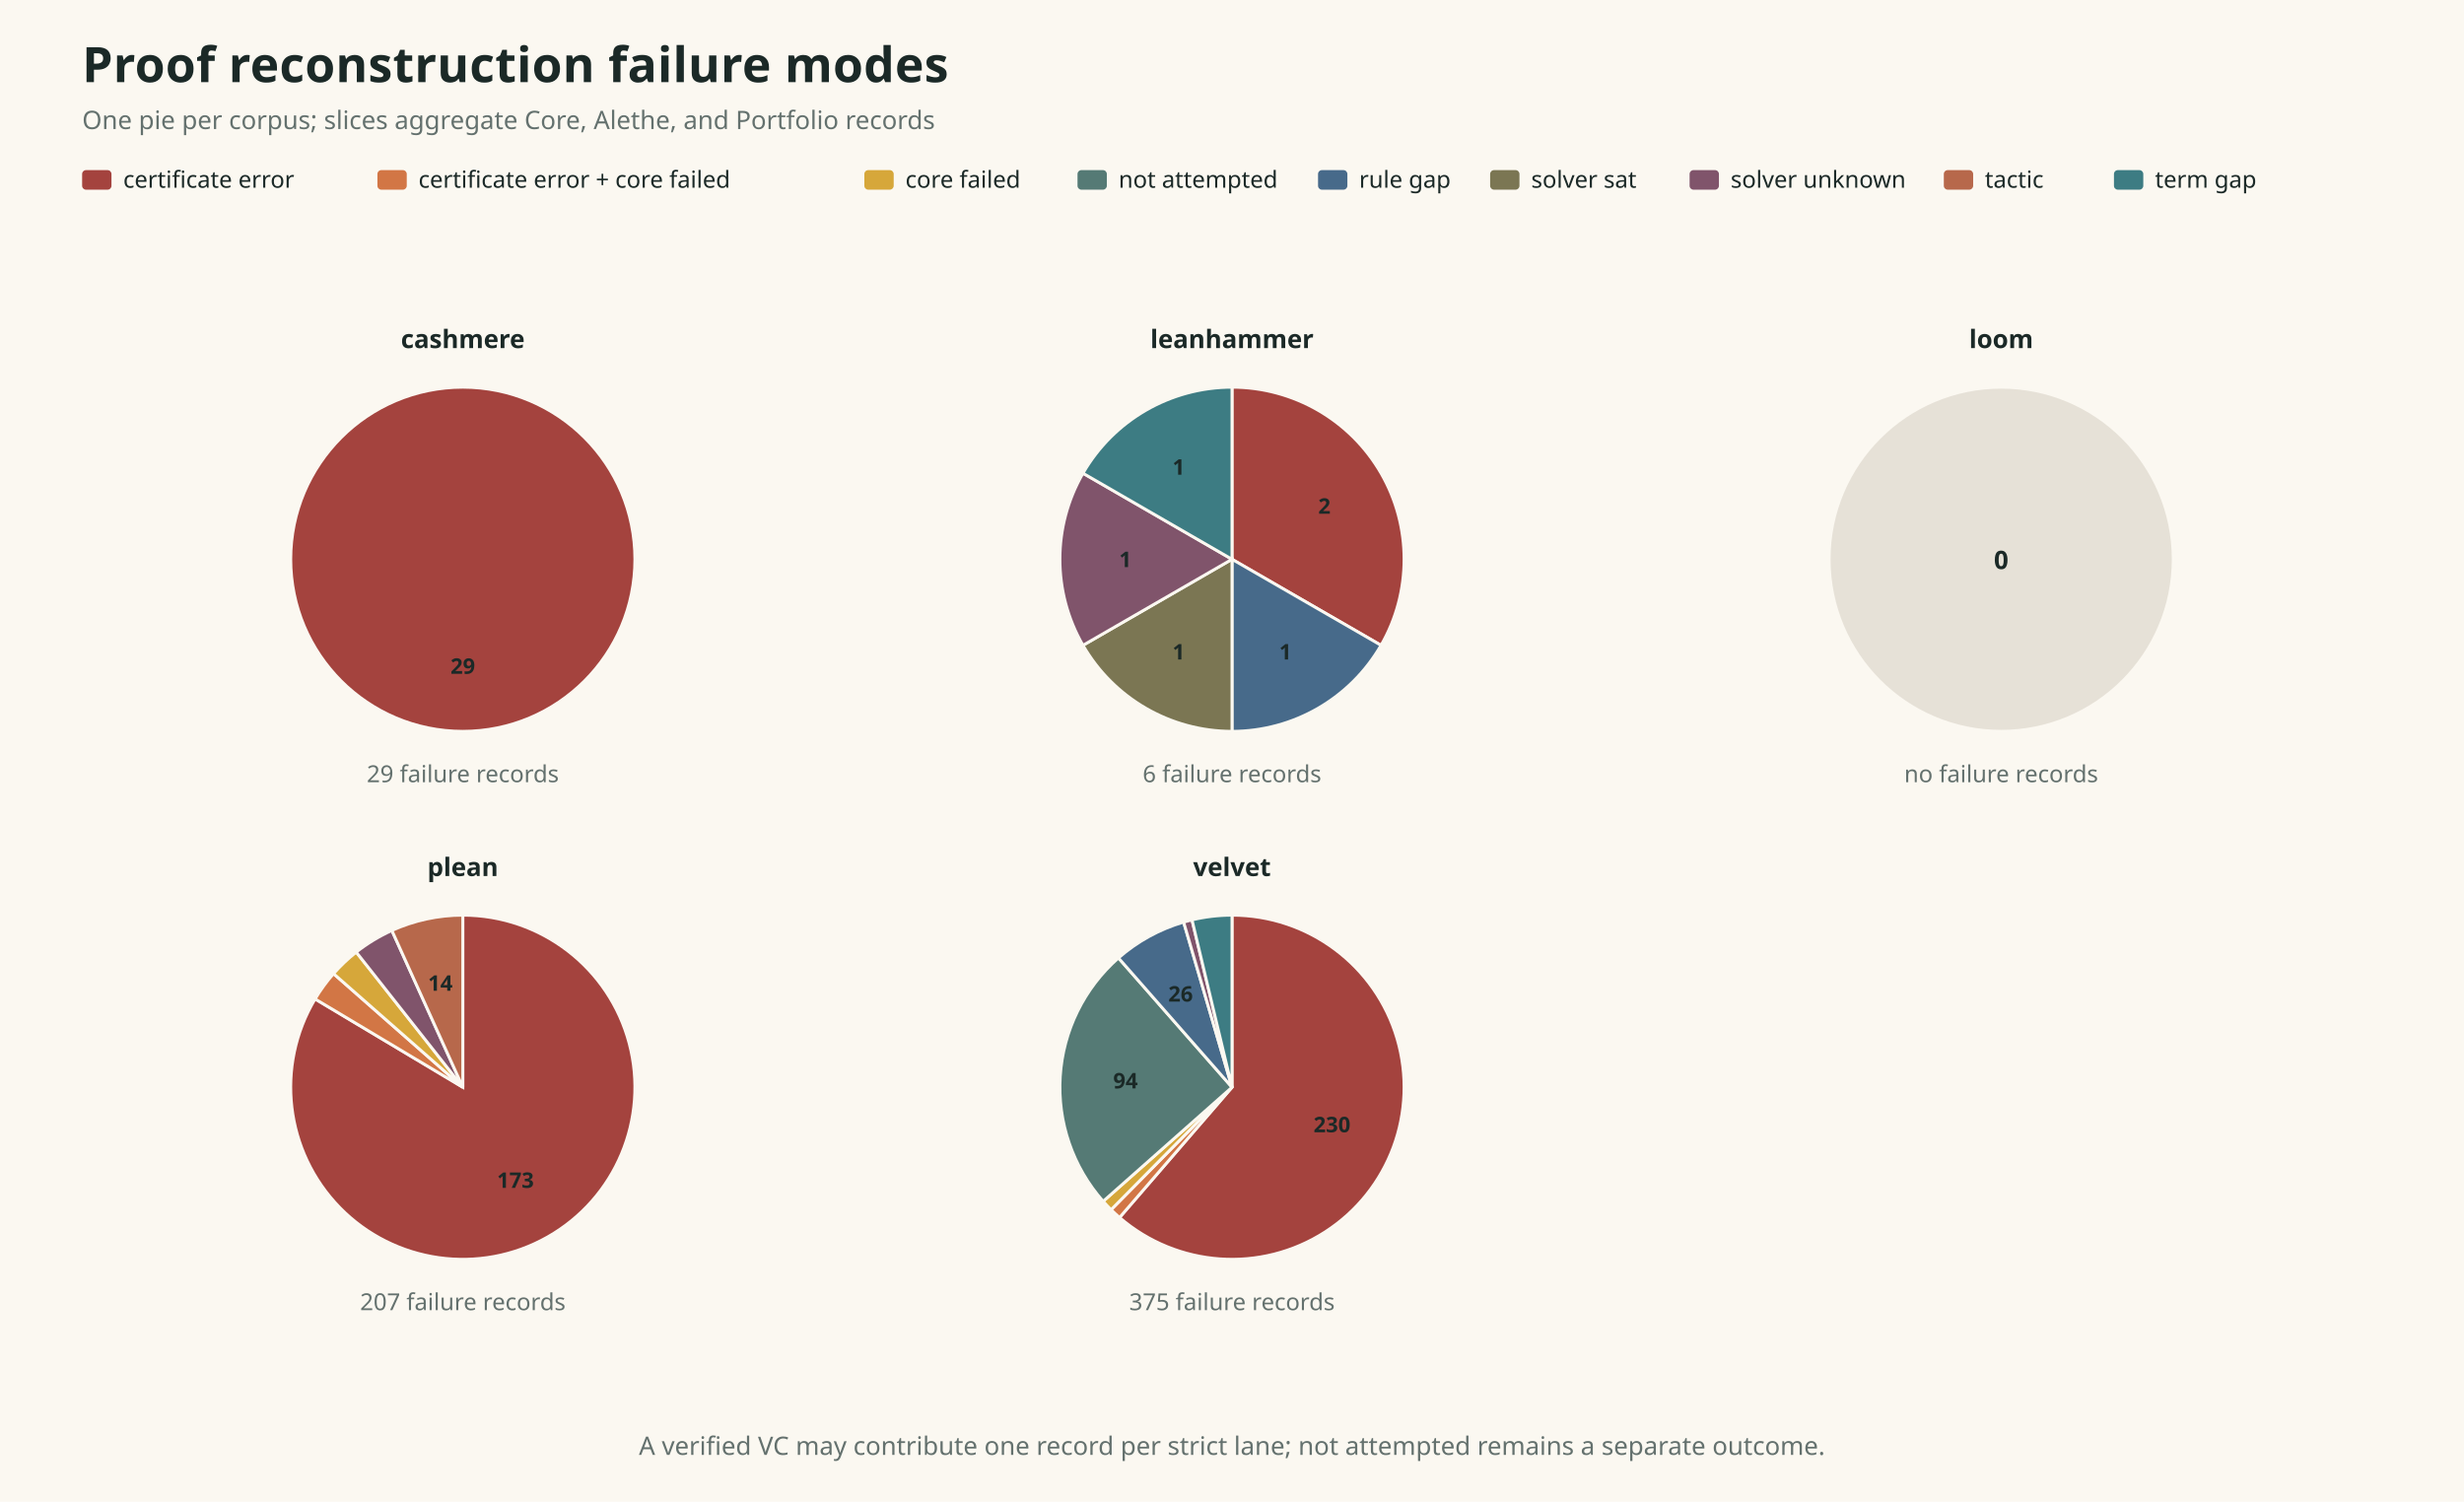
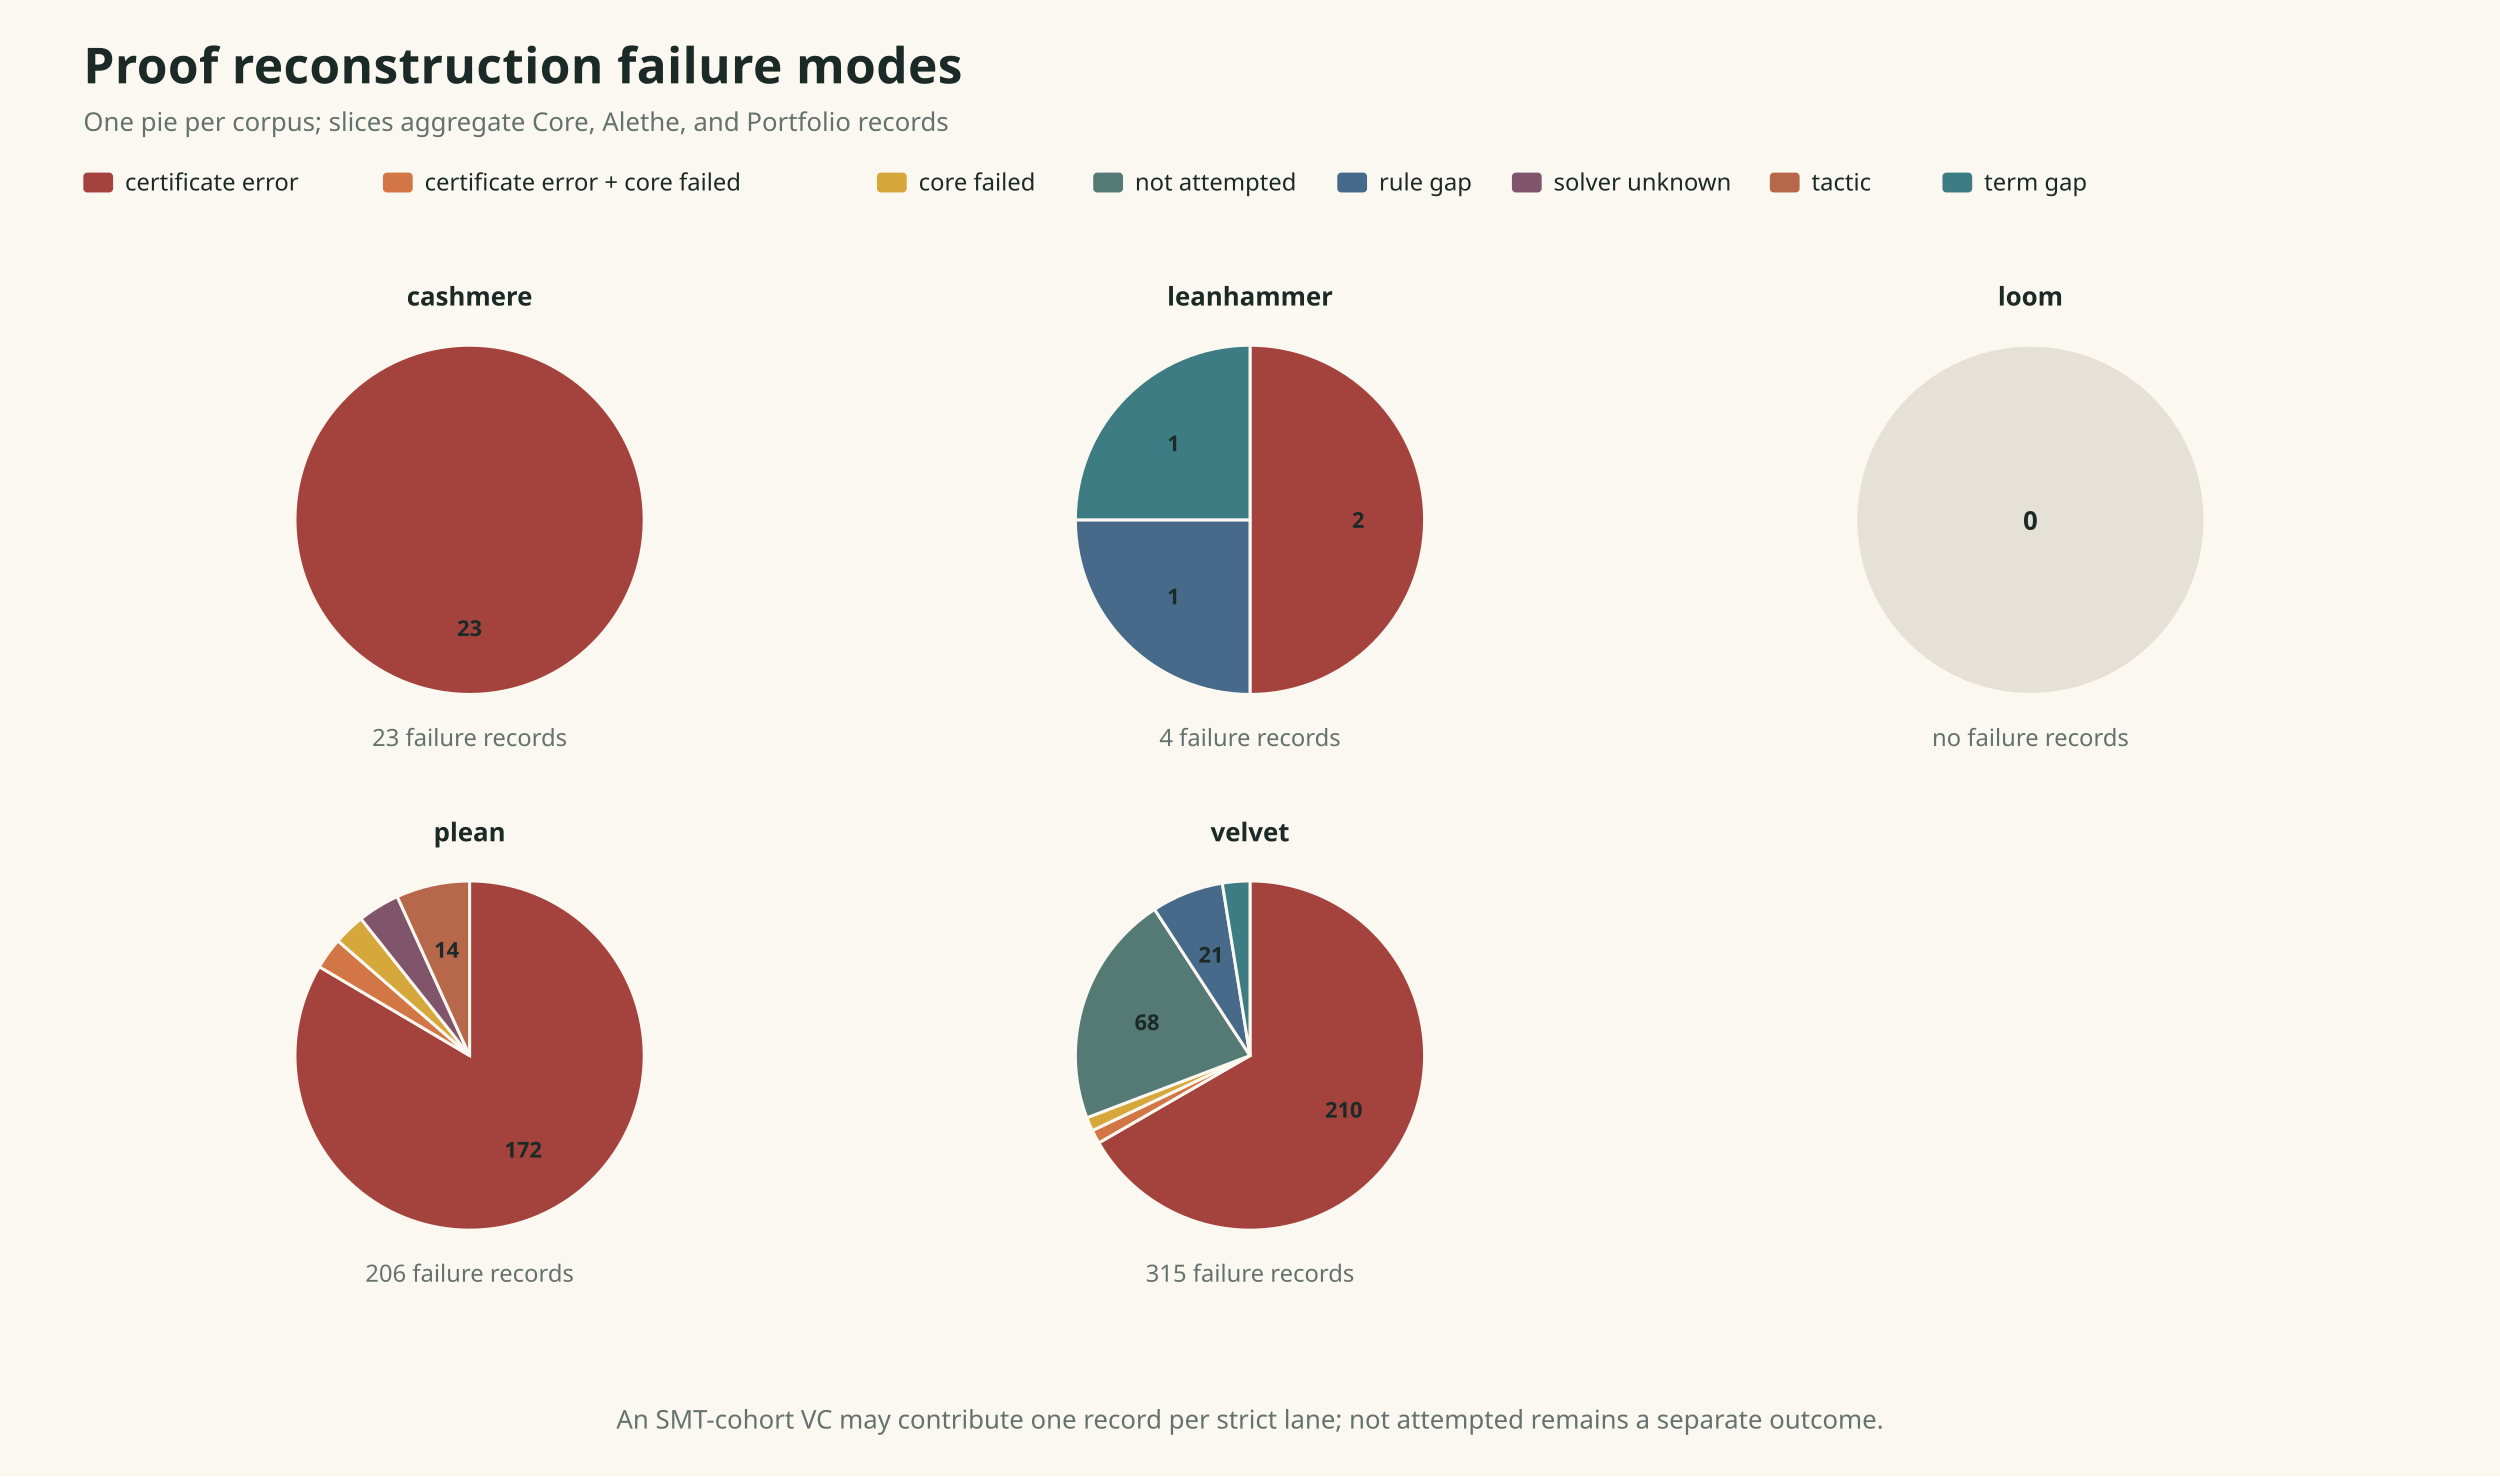
- <svg xmlns="http://www.w3.org/2000/svg" viewBox="0 0 1260 768" role="img" aria-labelledby="title description">
+ <svg xmlns="http://www.w3.org/2000/svg" viewBox="0 0 1260 744" role="img" aria-labelledby="title description">
  <style>
text { fill: #1B2927; font-family: 'Avenir Next', 'IBM Plex Sans', sans-serif; }
.title { font-size: 25px; font-weight: 700; letter-spacing: .2px; }
.subtitle { fill: #64716E; font-size: 13px; }
.axis { fill: #64716E; font-size: 12px; }
.label { font-size: 13px; font-weight: 600; }
.value { font-size: 11px; font-weight: 600; }
.legend { font-size: 12px; }
.grid { stroke: #D9D5CB; stroke-width: 1; }
.axis-line { stroke: #64716E; stroke-width: 1.2; }
</style>
-   <rect width="1260" height="768" fill="#FBF8F1" />
+   <rect width="1260" height="744" fill="#FBF8F1" />
  <text x="42.00" y="42.00" text-anchor="start" class="title">Proof reconstruction failure modes</text>
  <text x="42.00" y="66.00" text-anchor="start" class="subtitle">One pie per corpus; slices aggregate Core, Alethe, and Portfolio records</text>
  <rect x="42.00" y="87.00" width="15.00" height="10.00" rx="2.00" fill="#A4433E" opacity="1.000" />
  <text x="63.00" y="96.00" text-anchor="start" class="legend">certificate error</text>
  <rect x="193.00" y="87.00" width="15.00" height="10.00" rx="2.00" fill="#D27645" opacity="1.000" />
  <text x="214.00" y="96.00" text-anchor="start" class="legend">certificate error + core failed</text>
  <rect x="442.00" y="87.00" width="15.00" height="10.00" rx="2.00" fill="#D6A73A" opacity="1.000" />
  <text x="463.00" y="96.00" text-anchor="start" class="legend">core failed</text>
  <rect x="551.00" y="87.00" width="15.00" height="10.00" rx="2.00" fill="#557A75" opacity="1.000" />
  <text x="572.00" y="96.00" text-anchor="start" class="legend">not attempted</text>
  <rect x="674.00" y="87.00" width="15.00" height="10.00" rx="2.00" fill="#476A8A" opacity="1.000" />
  <text x="695.00" y="96.00" text-anchor="start" class="legend">rule gap</text>
-   <rect x="762.00" y="87.00" width="15.00" height="10.00" rx="2.00" fill="#7B7653" opacity="1.000" />
-   <text x="783.00" y="96.00" text-anchor="start" class="legend">solver sat</text>
-   <rect x="864.00" y="87.00" width="15.00" height="10.00" rx="2.00" fill="#80546B" opacity="1.000" />
-   <text x="885.00" y="96.00" text-anchor="start" class="legend">solver unknown</text>
-   <rect x="994.00" y="87.00" width="15.00" height="10.00" rx="2.00" fill="#B7684B" opacity="1.000" />
-   <text x="1015.00" y="96.00" text-anchor="start" class="legend">tactic</text>
-   <rect x="1081.00" y="87.00" width="15.00" height="10.00" rx="2.00" fill="#3D7C83" opacity="1.000" />
-   <text x="1102.00" y="96.00" text-anchor="start" class="legend">term gap</text>
-   <text x="236.67" y="178.00" text-anchor="middle" class="label">cashmere</text>
-   <circle cx="236.67" cy="286.00" r="88.00" fill="#A4433E" stroke="#FBF8F1" stroke-width="1.5" />
-   <text x="236.67" y="344.56" text-anchor="middle" class="value">29</text>
-   <text x="236.67" y="400.00" text-anchor="middle" class="axis">29 failure records</text>
-   <text x="630.00" y="178.00" text-anchor="middle" class="label">leanhammer</text>
-   <path d="M 630.00 286.00 L 630.00 198.00 A 88.00 88.00 0 0 1 706.21 330.00 Z" fill="#A4433E" stroke="#FBF8F1" stroke-width="1.5" />
-   <text x="677.25" y="262.72" text-anchor="middle" class="value">2</text>
-   <path d="M 630.00 286.00 L 706.21 330.00 A 88.00 88.00 0 0 1 630.00 374.00 Z" fill="#476A8A" stroke="#FBF8F1" stroke-width="1.5" />
-   <text x="657.28" y="337.25" text-anchor="middle" class="value">1</text>
-   <path d="M 630.00 286.00 L 630.00 374.00 A 88.00 88.00 0 0 1 553.79 330.00 Z" fill="#7B7653" stroke="#FBF8F1" stroke-width="1.5" />
-   <text x="602.72" y="337.25" text-anchor="middle" class="value">1</text>
-   <path d="M 630.00 286.00 L 553.79 330.00 A 88.00 88.00 0 0 1 553.79 242.00 Z" fill="#80546B" stroke="#FBF8F1" stroke-width="1.5" />
-   <text x="575.44" y="290.00" text-anchor="middle" class="value">1</text>
-   <path d="M 630.00 286.00 L 553.79 242.00 A 88.00 88.00 0 0 1 630.00 198.00 Z" fill="#3D7C83" stroke="#FBF8F1" stroke-width="1.5" />
-   <text x="602.72" y="242.75" text-anchor="middle" class="value">1</text>
-   <text x="630.00" y="400.00" text-anchor="middle" class="axis">6 failure records</text>
-   <text x="1023.33" y="178.00" text-anchor="middle" class="label">loom</text>
-   <circle cx="1023.33" cy="286.00" r="88.00" fill="#E6E1D7" stroke="#FBF8F1" stroke-width="1.5" />
-   <text x="1023.33" y="291.00" text-anchor="middle" class="label">0</text>
-   <text x="1023.33" y="400.00" text-anchor="middle" class="axis">no failure records</text>
-   <text x="236.67" y="448.00" text-anchor="middle" class="label">plean</text>
-   <path d="M 236.67 556.00 L 236.67 468.00 A 88.00 88.00 0 1 1 161.13 510.85 Z" fill="#A4433E" stroke="#FBF8F1" stroke-width="1.5" />
-   <text x="263.59" y="607.46" text-anchor="middle" class="value">173</text>
-   <path d="M 236.67 556.00 L 161.13 510.85 A 88.00 88.00 0 0 1 170.56 497.91 Z" fill="#D27645" stroke="#FBF8F1" stroke-width="1.5" />
-   <path d="M 236.67 556.00 L 170.56 497.91 A 88.00 88.00 0 0 1 182.17 486.90 Z" fill="#D6A73A" stroke="#FBF8F1" stroke-width="1.5" />
-   <path d="M 236.67 556.00 L 182.17 486.90 A 88.00 88.00 0 0 1 200.39 475.83 Z" fill="#80546B" stroke="#FBF8F1" stroke-width="1.5" />
-   <path d="M 236.67 556.00 L 200.39 475.83 A 88.00 88.00 0 0 1 236.67 468.00 Z" fill="#B7684B" stroke="#FBF8F1" stroke-width="1.5" />
-   <text x="225.16" y="506.67" text-anchor="middle" class="value">14</text>
-   <text x="236.67" y="670.00" text-anchor="middle" class="axis">207 failure records</text>
-   <text x="630.00" y="448.00" text-anchor="middle" class="label">velvet</text>
-   <path d="M 630.00 556.00 L 630.00 468.00 A 88.00 88.00 0 1 1 572.50 622.62 Z" fill="#A4433E" stroke="#FBF8F1" stroke-width="1.5" />
-   <text x="681.14" y="579.02" text-anchor="middle" class="value">230</text>
-   <path d="M 630.00 556.00 L 572.50 622.62 A 88.00 88.00 0 0 1 568.17 618.62 Z" fill="#D27645" stroke="#FBF8F1" stroke-width="1.5" />
-   <path d="M 630.00 556.00 L 568.17 618.62 A 88.00 88.00 0 0 1 564.11 614.33 Z" fill="#D6A73A" stroke="#FBF8F1" stroke-width="1.5" />
-   <path d="M 630.00 556.00 L 564.11 614.33 A 88.00 88.00 0 0 1 571.94 489.87 Z" fill="#557A75" stroke="#FBF8F1" stroke-width="1.5" />
-   <text x="575.55" y="556.57" text-anchor="middle" class="value">94</text>
-   <path d="M 630.00 556.00 L 571.94 489.87 A 88.00 88.00 0 0 1 605.27 471.55 Z" fill="#476A8A" stroke="#FBF8F1" stroke-width="1.5" />
-   <text x="603.72" y="512.19" text-anchor="middle" class="value">26</text>
-   <path d="M 630.00 556.00 L 605.27 471.55 A 88.00 88.00 0 0 1 609.55 470.41 Z" fill="#80546B" stroke="#FBF8F1" stroke-width="1.5" />
-   <path d="M 630.00 556.00 L 609.55 470.41 A 88.00 88.00 0 0 1 630.00 468.00 Z" fill="#3D7C83" stroke="#FBF8F1" stroke-width="1.5" />
-   <text x="630.00" y="670.00" text-anchor="middle" class="axis">375 failure records</text>
-   <text x="630.00" y="744.00" text-anchor="middle" class="subtitle">A verified VC may contribute one record per strict lane; not attempted remains a separate outcome.</text>
+   <rect x="762.00" y="87.00" width="15.00" height="10.00" rx="2.00" fill="#80546B" opacity="1.000" />
+   <text x="783.00" y="96.00" text-anchor="start" class="legend">solver unknown</text>
+   <rect x="892.00" y="87.00" width="15.00" height="10.00" rx="2.00" fill="#B7684B" opacity="1.000" />
+   <text x="913.00" y="96.00" text-anchor="start" class="legend">tactic</text>
+   <rect x="979.00" y="87.00" width="15.00" height="10.00" rx="2.00" fill="#3D7C83" opacity="1.000" />
+   <text x="1000.00" y="96.00" text-anchor="start" class="legend">term gap</text>
+   <text x="236.67" y="154.00" text-anchor="middle" class="label">cashmere</text>
+   <circle cx="236.67" cy="262.00" r="88.00" fill="#A4433E" stroke="#FBF8F1" stroke-width="1.5" />
+   <text x="236.67" y="320.56" text-anchor="middle" class="value">23</text>
+   <text x="236.67" y="376.00" text-anchor="middle" class="axis">23 failure records</text>
+   <text x="630.00" y="154.00" text-anchor="middle" class="label">leanhammer</text>
+   <path d="M 630.00 262.00 L 630.00 174.00 A 88.00 88.00 0 0 1 630.00 350.00 Z" fill="#A4433E" stroke="#FBF8F1" stroke-width="1.5" />
+   <text x="684.56" y="266.00" text-anchor="middle" class="value">2</text>
+   <path d="M 630.00 262.00 L 630.00 350.00 A 88.00 88.00 0 0 1 542.00 262.00 Z" fill="#476A8A" stroke="#FBF8F1" stroke-width="1.5" />
+   <text x="591.42" y="304.58" text-anchor="middle" class="value">1</text>
+   <path d="M 630.00 262.00 L 542.00 262.00 A 88.00 88.00 0 0 1 630.00 174.00 Z" fill="#3D7C83" stroke="#FBF8F1" stroke-width="1.5" />
+   <text x="591.42" y="227.42" text-anchor="middle" class="value">1</text>
+   <text x="630.00" y="376.00" text-anchor="middle" class="axis">4 failure records</text>
+   <text x="1023.33" y="154.00" text-anchor="middle" class="label">loom</text>
+   <circle cx="1023.33" cy="262.00" r="88.00" fill="#E6E1D7" stroke="#FBF8F1" stroke-width="1.5" />
+   <text x="1023.33" y="267.00" text-anchor="middle" class="label">0</text>
+   <text x="1023.33" y="376.00" text-anchor="middle" class="axis">no failure records</text>
+   <text x="236.67" y="424.00" text-anchor="middle" class="label">plean</text>
+   <path d="M 236.67 532.00 L 236.67 444.00 A 88.00 88.00 0 1 1 160.91 487.23 Z" fill="#A4433E" stroke="#FBF8F1" stroke-width="1.5" />
+   <text x="263.71" y="583.39" text-anchor="middle" class="value">172</text>
+   <path d="M 236.67 532.00 L 160.91 487.23 A 88.00 88.00 0 0 1 170.32 474.19 Z" fill="#D27645" stroke="#FBF8F1" stroke-width="1.5" />
+   <path d="M 236.67 532.00 L 170.32 474.19 A 88.00 88.00 0 0 1 181.95 463.08 Z" fill="#D6A73A" stroke="#FBF8F1" stroke-width="1.5" />
+   <path d="M 236.67 532.00 L 181.95 463.08 A 88.00 88.00 0 0 1 200.22 451.90 Z" fill="#80546B" stroke="#FBF8F1" stroke-width="1.5" />
+   <path d="M 236.67 532.00 L 200.22 451.90 A 88.00 88.00 0 0 1 236.67 444.00 Z" fill="#B7684B" stroke="#FBF8F1" stroke-width="1.5" />
+   <text x="225.11" y="482.68" text-anchor="middle" class="value">14</text>
+   <text x="236.67" y="646.00" text-anchor="middle" class="axis">206 failure records</text>
+   <text x="630.00" y="424.00" text-anchor="middle" class="label">velvet</text>
+   <path d="M 630.00 532.00 L 630.00 444.00 A 88.00 88.00 0 1 1 553.79 576.00 Z" fill="#A4433E" stroke="#FBF8F1" stroke-width="1.5" />
+   <text x="677.25" y="563.28" text-anchor="middle" class="value">210</text>
+   <path d="M 630.00 532.00 L 553.79 576.00 A 88.00 88.00 0 0 1 550.53 569.79 Z" fill="#D27645" stroke="#FBF8F1" stroke-width="1.5" />
+   <path d="M 630.00 532.00 L 550.53 569.79 A 88.00 88.00 0 0 1 547.77 563.33 Z" fill="#D6A73A" stroke="#FBF8F1" stroke-width="1.5" />
+   <path d="M 630.00 532.00 L 547.77 563.33 A 88.00 88.00 0 0 1 581.89 458.32 Z" fill="#557A75" stroke="#FBF8F1" stroke-width="1.5" />
+   <text x="578.11" y="519.14" text-anchor="middle" class="value">68</text>
+   <path d="M 630.00 532.00 L 581.89 458.32 A 88.00 88.00 0 0 1 616.02 445.12 Z" fill="#476A8A" stroke="#FBF8F1" stroke-width="1.5" />
+   <text x="610.32" y="485.11" text-anchor="middle" class="value">21</text>
+   <path d="M 630.00 532.00 L 616.02 445.12 A 88.00 88.00 0 0 1 630.00 444.00 Z" fill="#3D7C83" stroke="#FBF8F1" stroke-width="1.5" />
+   <text x="630.00" y="646.00" text-anchor="middle" class="axis">315 failure records</text>
+   <text x="630.00" y="720.00" text-anchor="middle" class="subtitle">An SMT-cohort VC may contribute one record per strict lane; not attempted remains a separate outcome.</text>
</svg>
